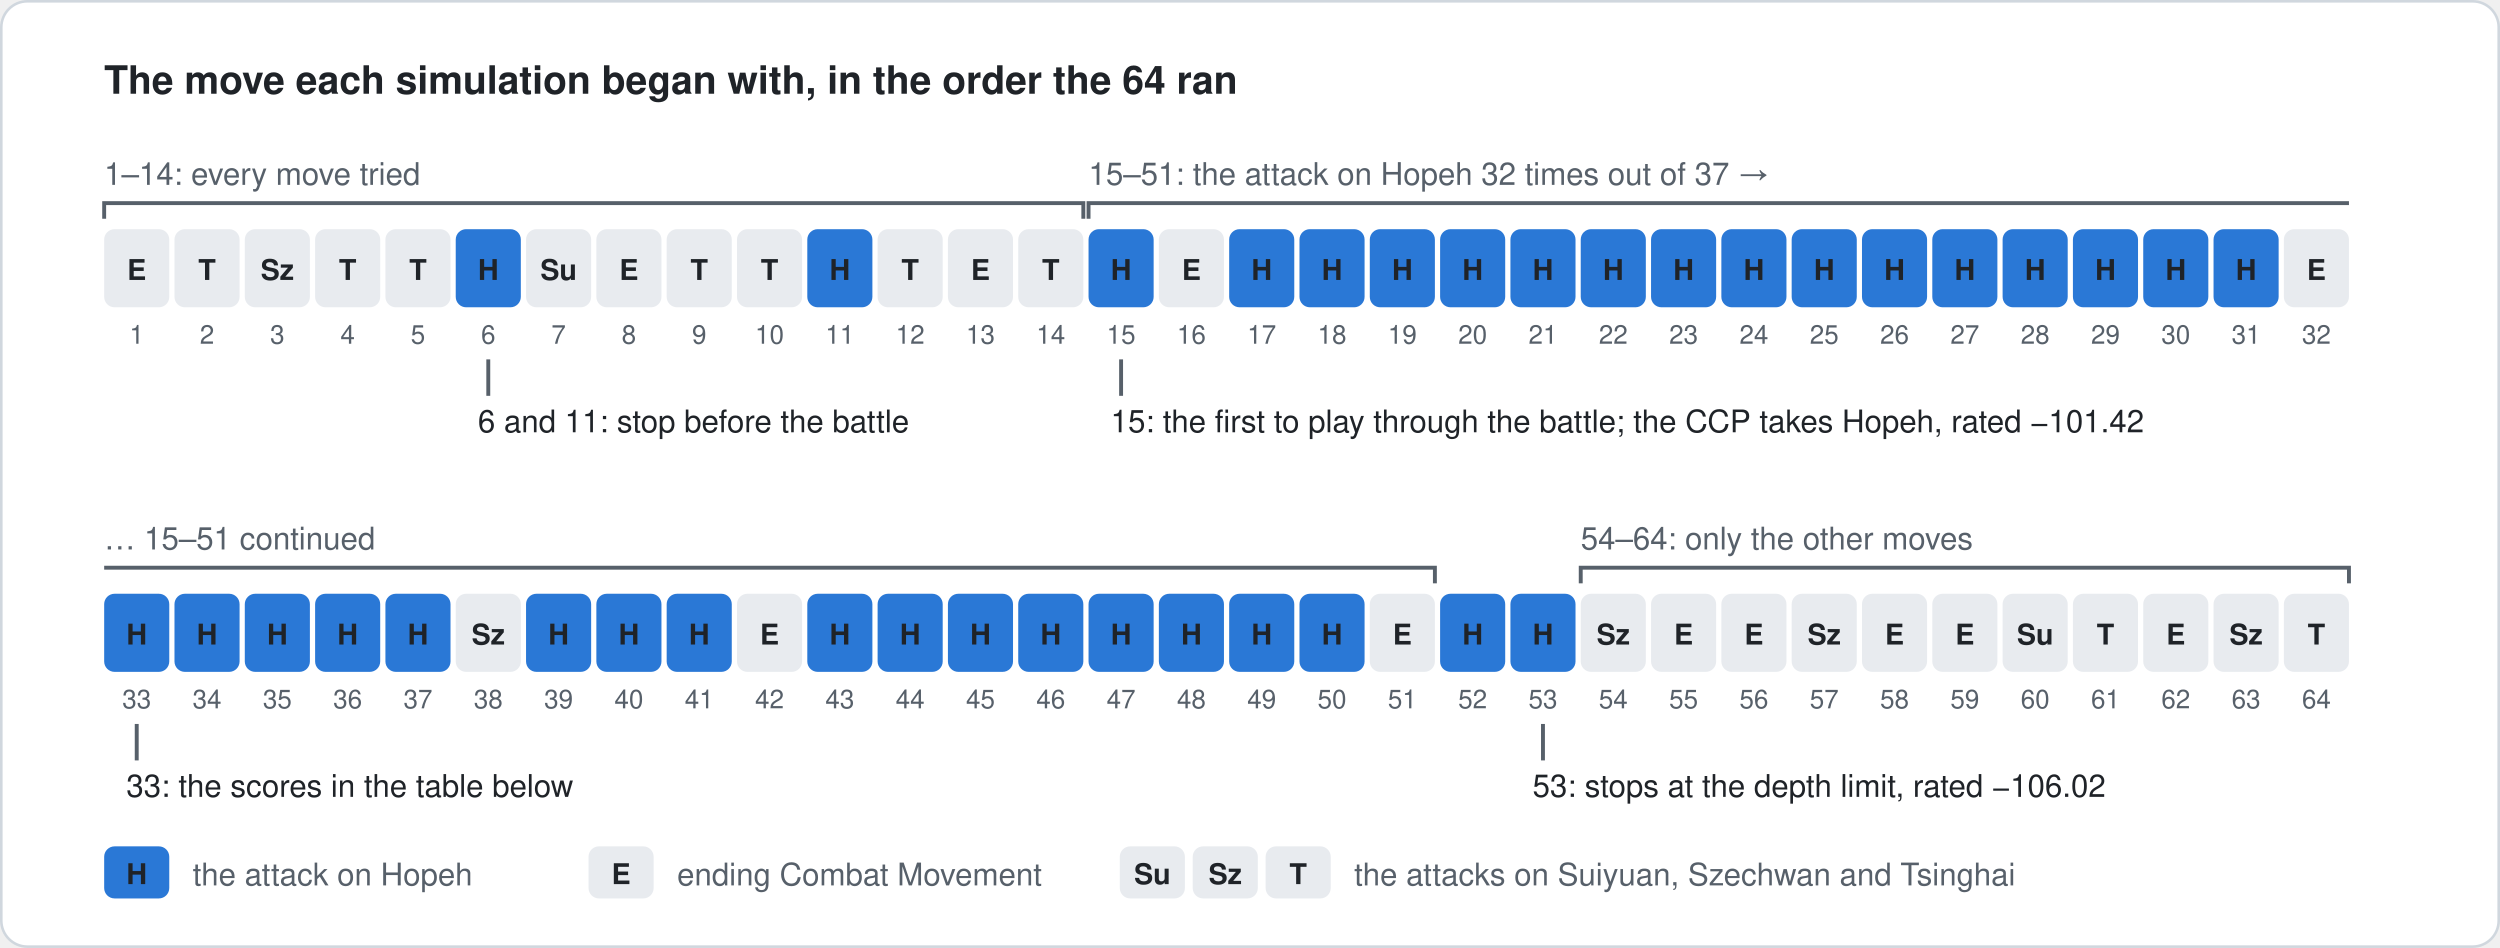
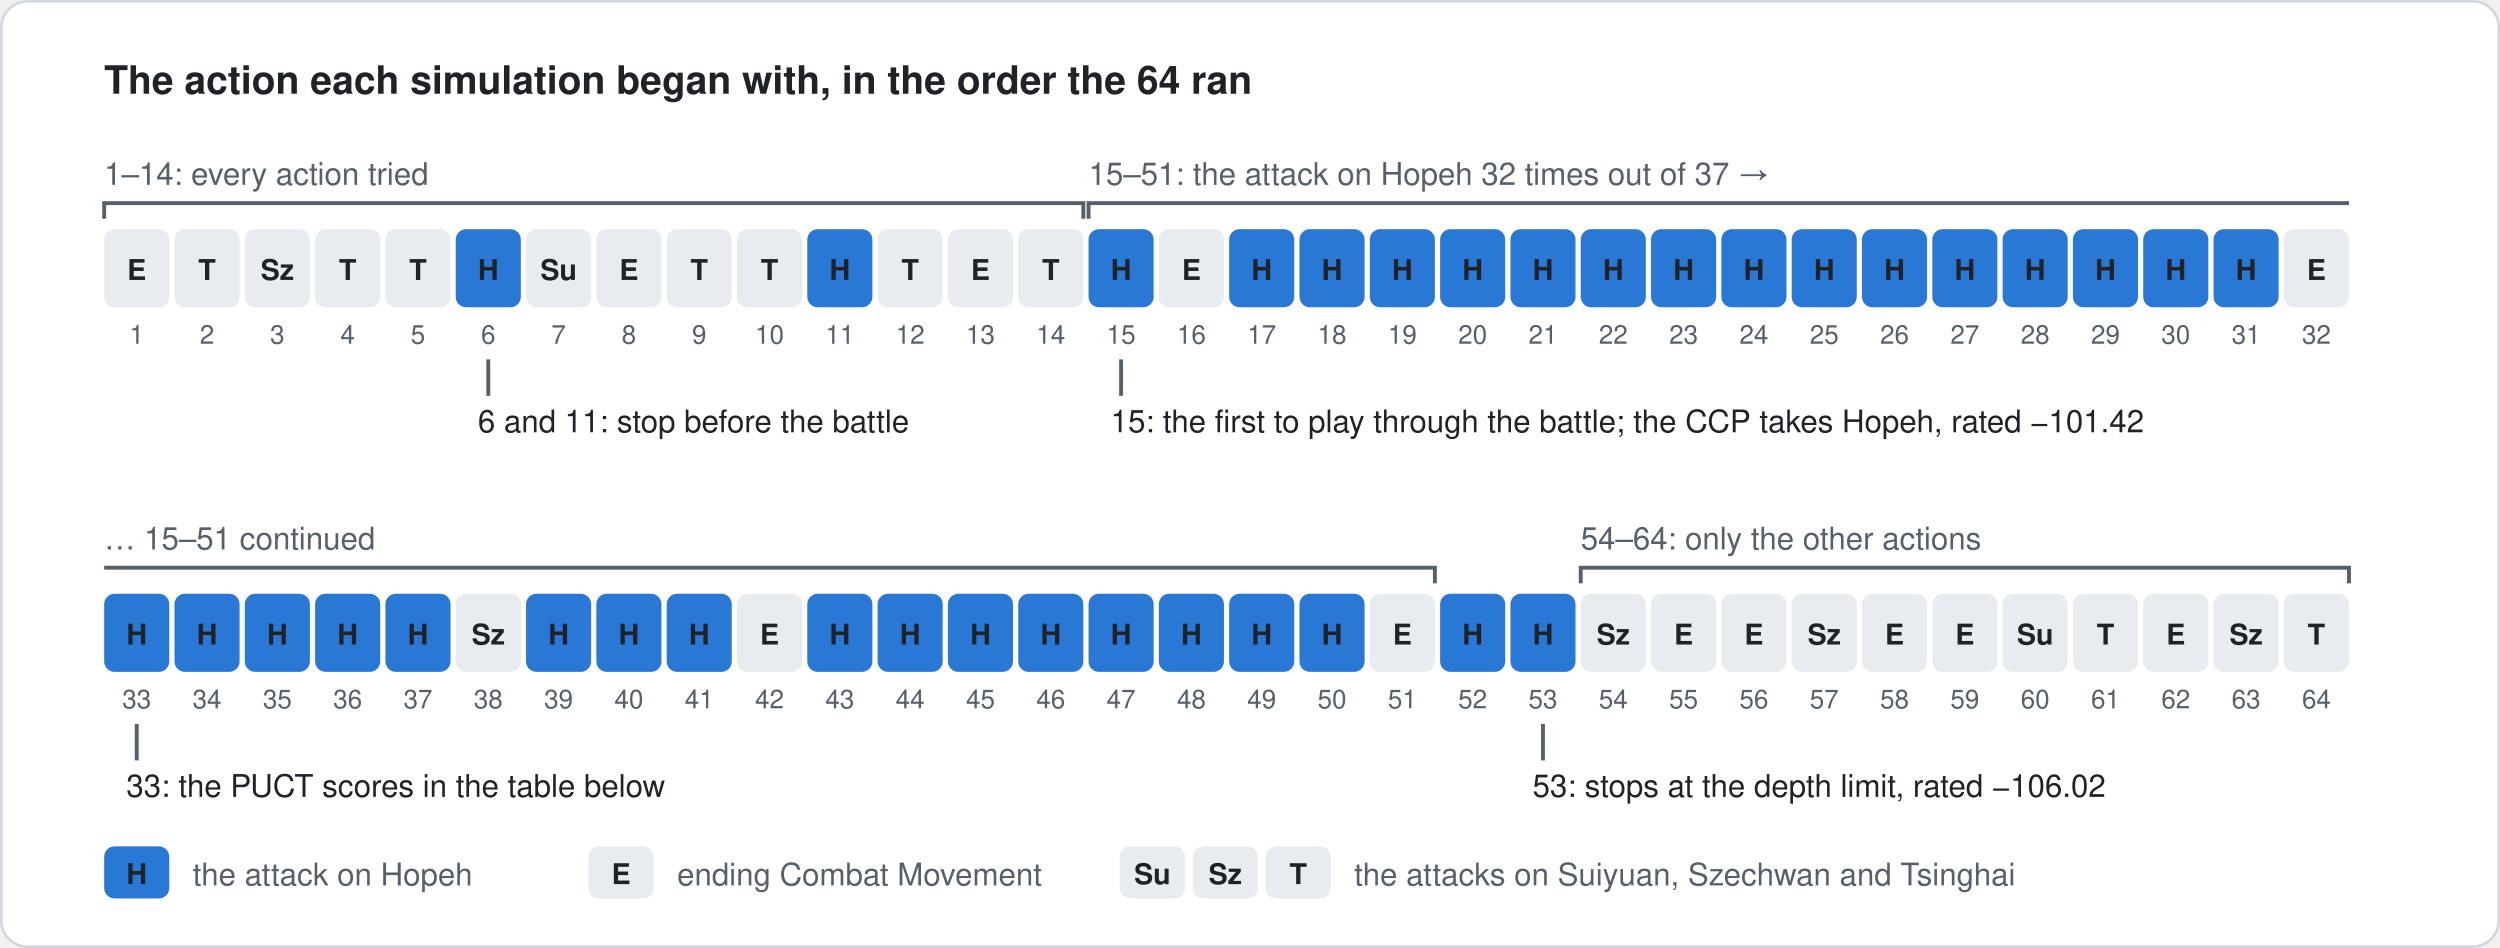
<svg xmlns="http://www.w3.org/2000/svg" width="960" height="364" viewBox="0 0 960 364" role="img" aria-labelledby="title desc">
  <defs>
    <style>
      text { font-family: -apple-system, BlinkMacSystemFont, "Segoe UI", Helvetica, Arial, sans-serif; fill: #1f2328; }
      .title { font-size: 15px; font-weight: 600; }
      .cell { font-size: 11px; font-weight: 600; }
      .num { font-size: 10px; fill: #57606a; }
      .label { font-size: 12px; fill: #57606a; }
      .note { font-size: 12px; }
    </style>
  </defs>
  <rect x="0.5" y="0.5" width="959" height="363" rx="10" fill="#ffffff" stroke="#d0d7de" />
-   <text class="title" x="40" y="36">The move each simulation began with, in the order the 64 ran</text>
+   <text class="title" x="40" y="36">The action each simulation began with, in the order the 64 ran</text>
  <rect x="40" y="88" width="25" height="30" rx="4" fill="#e8ebef" />
  <text class="cell" x="52.5" y="107.5" text-anchor="middle">E</text>
  <text class="num" x="52.5" y="132" text-anchor="middle">1</text>
  <rect x="67" y="88" width="25" height="30" rx="4" fill="#e8ebef" />
  <text class="cell" x="79.5" y="107.5" text-anchor="middle">T</text>
  <text class="num" x="79.5" y="132" text-anchor="middle">2</text>
  <rect x="94" y="88" width="25" height="30" rx="4" fill="#e8ebef" />
  <text class="cell" x="106.5" y="107.5" text-anchor="middle">Sz</text>
  <text class="num" x="106.5" y="132" text-anchor="middle">3</text>
  <rect x="121" y="88" width="25" height="30" rx="4" fill="#e8ebef" />
  <text class="cell" x="133.5" y="107.5" text-anchor="middle">T</text>
  <text class="num" x="133.5" y="132" text-anchor="middle">4</text>
  <rect x="148" y="88" width="25" height="30" rx="4" fill="#e8ebef" />
  <text class="cell" x="160.5" y="107.5" text-anchor="middle">T</text>
  <text class="num" x="160.5" y="132" text-anchor="middle">5</text>
  <rect x="175" y="88" width="25" height="30" rx="4" fill="#2a78d6" />
  <text class="cell" x="187.5" y="107.5" text-anchor="middle">H</text>
  <text class="num" x="187.5" y="132" text-anchor="middle">6</text>
  <rect x="202" y="88" width="25" height="30" rx="4" fill="#e8ebef" />
  <text class="cell" x="214.5" y="107.5" text-anchor="middle">Su</text>
  <text class="num" x="214.5" y="132" text-anchor="middle">7</text>
  <rect x="229" y="88" width="25" height="30" rx="4" fill="#e8ebef" />
  <text class="cell" x="241.5" y="107.5" text-anchor="middle">E</text>
  <text class="num" x="241.5" y="132" text-anchor="middle">8</text>
  <rect x="256" y="88" width="25" height="30" rx="4" fill="#e8ebef" />
  <text class="cell" x="268.5" y="107.5" text-anchor="middle">T</text>
  <text class="num" x="268.5" y="132" text-anchor="middle">9</text>
  <rect x="283" y="88" width="25" height="30" rx="4" fill="#e8ebef" />
  <text class="cell" x="295.5" y="107.5" text-anchor="middle">T</text>
  <text class="num" x="295.5" y="132" text-anchor="middle">10</text>
  <rect x="310" y="88" width="25" height="30" rx="4" fill="#2a78d6" />
  <text class="cell" x="322.5" y="107.5" text-anchor="middle">H</text>
  <text class="num" x="322.5" y="132" text-anchor="middle">11</text>
  <rect x="337" y="88" width="25" height="30" rx="4" fill="#e8ebef" />
  <text class="cell" x="349.5" y="107.5" text-anchor="middle">T</text>
  <text class="num" x="349.5" y="132" text-anchor="middle">12</text>
  <rect x="364" y="88" width="25" height="30" rx="4" fill="#e8ebef" />
  <text class="cell" x="376.5" y="107.5" text-anchor="middle">E</text>
  <text class="num" x="376.5" y="132" text-anchor="middle">13</text>
  <rect x="391" y="88" width="25" height="30" rx="4" fill="#e8ebef" />
  <text class="cell" x="403.5" y="107.5" text-anchor="middle">T</text>
  <text class="num" x="403.5" y="132" text-anchor="middle">14</text>
  <rect x="418" y="88" width="25" height="30" rx="4" fill="#2a78d6" />
  <text class="cell" x="430.5" y="107.5" text-anchor="middle">H</text>
  <text class="num" x="430.5" y="132" text-anchor="middle">15</text>
  <rect x="445" y="88" width="25" height="30" rx="4" fill="#e8ebef" />
  <text class="cell" x="457.5" y="107.5" text-anchor="middle">E</text>
  <text class="num" x="457.5" y="132" text-anchor="middle">16</text>
  <rect x="472" y="88" width="25" height="30" rx="4" fill="#2a78d6" />
  <text class="cell" x="484.5" y="107.5" text-anchor="middle">H</text>
  <text class="num" x="484.5" y="132" text-anchor="middle">17</text>
  <rect x="499" y="88" width="25" height="30" rx="4" fill="#2a78d6" />
  <text class="cell" x="511.5" y="107.5" text-anchor="middle">H</text>
  <text class="num" x="511.5" y="132" text-anchor="middle">18</text>
  <rect x="526" y="88" width="25" height="30" rx="4" fill="#2a78d6" />
  <text class="cell" x="538.5" y="107.5" text-anchor="middle">H</text>
  <text class="num" x="538.5" y="132" text-anchor="middle">19</text>
  <rect x="553" y="88" width="25" height="30" rx="4" fill="#2a78d6" />
  <text class="cell" x="565.5" y="107.5" text-anchor="middle">H</text>
  <text class="num" x="565.5" y="132" text-anchor="middle">20</text>
  <rect x="580" y="88" width="25" height="30" rx="4" fill="#2a78d6" />
  <text class="cell" x="592.5" y="107.5" text-anchor="middle">H</text>
  <text class="num" x="592.5" y="132" text-anchor="middle">21</text>
  <rect x="607" y="88" width="25" height="30" rx="4" fill="#2a78d6" />
  <text class="cell" x="619.5" y="107.5" text-anchor="middle">H</text>
  <text class="num" x="619.5" y="132" text-anchor="middle">22</text>
  <rect x="634" y="88" width="25" height="30" rx="4" fill="#2a78d6" />
  <text class="cell" x="646.5" y="107.5" text-anchor="middle">H</text>
  <text class="num" x="646.5" y="132" text-anchor="middle">23</text>
  <rect x="661" y="88" width="25" height="30" rx="4" fill="#2a78d6" />
  <text class="cell" x="673.5" y="107.5" text-anchor="middle">H</text>
  <text class="num" x="673.5" y="132" text-anchor="middle">24</text>
  <rect x="688" y="88" width="25" height="30" rx="4" fill="#2a78d6" />
  <text class="cell" x="700.5" y="107.5" text-anchor="middle">H</text>
  <text class="num" x="700.5" y="132" text-anchor="middle">25</text>
  <rect x="715" y="88" width="25" height="30" rx="4" fill="#2a78d6" />
  <text class="cell" x="727.5" y="107.5" text-anchor="middle">H</text>
  <text class="num" x="727.5" y="132" text-anchor="middle">26</text>
  <rect x="742" y="88" width="25" height="30" rx="4" fill="#2a78d6" />
  <text class="cell" x="754.5" y="107.5" text-anchor="middle">H</text>
  <text class="num" x="754.5" y="132" text-anchor="middle">27</text>
  <rect x="769" y="88" width="25" height="30" rx="4" fill="#2a78d6" />
  <text class="cell" x="781.5" y="107.5" text-anchor="middle">H</text>
  <text class="num" x="781.5" y="132" text-anchor="middle">28</text>
  <rect x="796" y="88" width="25" height="30" rx="4" fill="#2a78d6" />
  <text class="cell" x="808.5" y="107.5" text-anchor="middle">H</text>
  <text class="num" x="808.5" y="132" text-anchor="middle">29</text>
  <rect x="823" y="88" width="25" height="30" rx="4" fill="#2a78d6" />
  <text class="cell" x="835.5" y="107.5" text-anchor="middle">H</text>
  <text class="num" x="835.5" y="132" text-anchor="middle">30</text>
  <rect x="850" y="88" width="25" height="30" rx="4" fill="#2a78d6" />
  <text class="cell" x="862.5" y="107.5" text-anchor="middle">H</text>
  <text class="num" x="862.5" y="132" text-anchor="middle">31</text>
  <rect x="877" y="88" width="25" height="30" rx="4" fill="#e8ebef" />
  <text class="cell" x="889.5" y="107.5" text-anchor="middle">E</text>
  <text class="num" x="889.5" y="132" text-anchor="middle">32</text>
  <rect x="40" y="228" width="25" height="30" rx="4" fill="#2a78d6" />
  <text class="cell" x="52.5" y="247.5" text-anchor="middle">H</text>
  <text class="num" x="52.5" y="272" text-anchor="middle">33</text>
  <rect x="67" y="228" width="25" height="30" rx="4" fill="#2a78d6" />
  <text class="cell" x="79.5" y="247.5" text-anchor="middle">H</text>
  <text class="num" x="79.5" y="272" text-anchor="middle">34</text>
  <rect x="94" y="228" width="25" height="30" rx="4" fill="#2a78d6" />
  <text class="cell" x="106.5" y="247.5" text-anchor="middle">H</text>
  <text class="num" x="106.5" y="272" text-anchor="middle">35</text>
  <rect x="121" y="228" width="25" height="30" rx="4" fill="#2a78d6" />
  <text class="cell" x="133.5" y="247.5" text-anchor="middle">H</text>
  <text class="num" x="133.5" y="272" text-anchor="middle">36</text>
  <rect x="148" y="228" width="25" height="30" rx="4" fill="#2a78d6" />
  <text class="cell" x="160.5" y="247.5" text-anchor="middle">H</text>
  <text class="num" x="160.5" y="272" text-anchor="middle">37</text>
  <rect x="175" y="228" width="25" height="30" rx="4" fill="#e8ebef" />
  <text class="cell" x="187.5" y="247.5" text-anchor="middle">Sz</text>
  <text class="num" x="187.5" y="272" text-anchor="middle">38</text>
  <rect x="202" y="228" width="25" height="30" rx="4" fill="#2a78d6" />
  <text class="cell" x="214.5" y="247.5" text-anchor="middle">H</text>
  <text class="num" x="214.5" y="272" text-anchor="middle">39</text>
  <rect x="229" y="228" width="25" height="30" rx="4" fill="#2a78d6" />
  <text class="cell" x="241.5" y="247.5" text-anchor="middle">H</text>
  <text class="num" x="241.5" y="272" text-anchor="middle">40</text>
  <rect x="256" y="228" width="25" height="30" rx="4" fill="#2a78d6" />
  <text class="cell" x="268.5" y="247.5" text-anchor="middle">H</text>
  <text class="num" x="268.5" y="272" text-anchor="middle">41</text>
  <rect x="283" y="228" width="25" height="30" rx="4" fill="#e8ebef" />
  <text class="cell" x="295.5" y="247.5" text-anchor="middle">E</text>
  <text class="num" x="295.5" y="272" text-anchor="middle">42</text>
  <rect x="310" y="228" width="25" height="30" rx="4" fill="#2a78d6" />
  <text class="cell" x="322.5" y="247.5" text-anchor="middle">H</text>
  <text class="num" x="322.5" y="272" text-anchor="middle">43</text>
  <rect x="337" y="228" width="25" height="30" rx="4" fill="#2a78d6" />
  <text class="cell" x="349.5" y="247.5" text-anchor="middle">H</text>
  <text class="num" x="349.5" y="272" text-anchor="middle">44</text>
  <rect x="364" y="228" width="25" height="30" rx="4" fill="#2a78d6" />
  <text class="cell" x="376.5" y="247.5" text-anchor="middle">H</text>
  <text class="num" x="376.5" y="272" text-anchor="middle">45</text>
  <rect x="391" y="228" width="25" height="30" rx="4" fill="#2a78d6" />
  <text class="cell" x="403.5" y="247.5" text-anchor="middle">H</text>
  <text class="num" x="403.5" y="272" text-anchor="middle">46</text>
  <rect x="418" y="228" width="25" height="30" rx="4" fill="#2a78d6" />
  <text class="cell" x="430.5" y="247.5" text-anchor="middle">H</text>
  <text class="num" x="430.5" y="272" text-anchor="middle">47</text>
  <rect x="445" y="228" width="25" height="30" rx="4" fill="#2a78d6" />
  <text class="cell" x="457.5" y="247.5" text-anchor="middle">H</text>
  <text class="num" x="457.5" y="272" text-anchor="middle">48</text>
  <rect x="472" y="228" width="25" height="30" rx="4" fill="#2a78d6" />
  <text class="cell" x="484.5" y="247.5" text-anchor="middle">H</text>
  <text class="num" x="484.5" y="272" text-anchor="middle">49</text>
  <rect x="499" y="228" width="25" height="30" rx="4" fill="#2a78d6" />
  <text class="cell" x="511.5" y="247.5" text-anchor="middle">H</text>
  <text class="num" x="511.5" y="272" text-anchor="middle">50</text>
  <rect x="526" y="228" width="25" height="30" rx="4" fill="#e8ebef" />
  <text class="cell" x="538.5" y="247.5" text-anchor="middle">E</text>
  <text class="num" x="538.5" y="272" text-anchor="middle">51</text>
  <rect x="553" y="228" width="25" height="30" rx="4" fill="#2a78d6" />
  <text class="cell" x="565.5" y="247.5" text-anchor="middle">H</text>
  <text class="num" x="565.5" y="272" text-anchor="middle">52</text>
  <rect x="580" y="228" width="25" height="30" rx="4" fill="#2a78d6" />
  <text class="cell" x="592.5" y="247.5" text-anchor="middle">H</text>
  <text class="num" x="592.5" y="272" text-anchor="middle">53</text>
  <rect x="607" y="228" width="25" height="30" rx="4" fill="#e8ebef" />
  <text class="cell" x="619.5" y="247.5" text-anchor="middle">Sz</text>
  <text class="num" x="619.5" y="272" text-anchor="middle">54</text>
  <rect x="634" y="228" width="25" height="30" rx="4" fill="#e8ebef" />
  <text class="cell" x="646.5" y="247.5" text-anchor="middle">E</text>
  <text class="num" x="646.5" y="272" text-anchor="middle">55</text>
  <rect x="661" y="228" width="25" height="30" rx="4" fill="#e8ebef" />
  <text class="cell" x="673.5" y="247.5" text-anchor="middle">E</text>
  <text class="num" x="673.5" y="272" text-anchor="middle">56</text>
  <rect x="688" y="228" width="25" height="30" rx="4" fill="#e8ebef" />
  <text class="cell" x="700.5" y="247.5" text-anchor="middle">Sz</text>
  <text class="num" x="700.5" y="272" text-anchor="middle">57</text>
  <rect x="715" y="228" width="25" height="30" rx="4" fill="#e8ebef" />
  <text class="cell" x="727.5" y="247.5" text-anchor="middle">E</text>
  <text class="num" x="727.5" y="272" text-anchor="middle">58</text>
  <rect x="742" y="228" width="25" height="30" rx="4" fill="#e8ebef" />
  <text class="cell" x="754.5" y="247.5" text-anchor="middle">E</text>
  <text class="num" x="754.5" y="272" text-anchor="middle">59</text>
  <rect x="769" y="228" width="25" height="30" rx="4" fill="#e8ebef" />
  <text class="cell" x="781.5" y="247.5" text-anchor="middle">Su</text>
  <text class="num" x="781.5" y="272" text-anchor="middle">60</text>
  <rect x="796" y="228" width="25" height="30" rx="4" fill="#e8ebef" />
  <text class="cell" x="808.5" y="247.5" text-anchor="middle">T</text>
  <text class="num" x="808.5" y="272" text-anchor="middle">61</text>
  <rect x="823" y="228" width="25" height="30" rx="4" fill="#e8ebef" />
  <text class="cell" x="835.5" y="247.5" text-anchor="middle">E</text>
  <text class="num" x="835.5" y="272" text-anchor="middle">62</text>
  <rect x="850" y="228" width="25" height="30" rx="4" fill="#e8ebef" />
  <text class="cell" x="862.5" y="247.5" text-anchor="middle">Sz</text>
  <text class="num" x="862.5" y="272" text-anchor="middle">63</text>
  <rect x="877" y="228" width="25" height="30" rx="4" fill="#e8ebef" />
  <text class="cell" x="889.5" y="247.5" text-anchor="middle">T</text>
  <text class="num" x="889.5" y="272" text-anchor="middle">64</text>
  <path d="M 40 84 L 40 78 L 416 78 L 416 84" fill="none" stroke="#57606a" stroke-width="1.5" />
-   <text class="label" x="40" y="71">1–14: every move tried</text>
+   <text class="label" x="40" y="71">1–14: every action tried</text>
  <path d="M 418 84 L 418 78 L 902 78" fill="none" stroke="#57606a" stroke-width="1.5" />
  <text class="label" x="418" y="71">15–51: the attack on Hopeh 32 times out of 37 →</text>
  <path d="M 40 218 L 551 218 L 551 224" fill="none" stroke="#57606a" stroke-width="1.5" />
  <text class="label" x="40" y="211">… 15–51 continued</text>
  <path d="M 607 224 L 607 218 L 902 218 L 902 224" fill="none" stroke="#57606a" stroke-width="1.5" />
-   <text class="label" x="607" y="211">54–64: only the other moves</text>
+   <text class="label" x="607" y="211">54–64: only the other actions</text>
  <line x1="187.5" y1="138" x2="187.5" y2="152" stroke="#57606a" stroke-width="1.5" />
  <text class="note" x="183.5" y="166">6 and 11: stop before the battle</text>
  <line x1="430.5" y1="138" x2="430.5" y2="152" stroke="#57606a" stroke-width="1.5" />
  <text class="note" x="426.5" y="166">15: the first to play through the battle; the CCP takes Hopeh, rated −101.42</text>
  <line x1="52.5" y1="278" x2="52.5" y2="292" stroke="#57606a" stroke-width="1.5" />
-   <text class="note" x="48.5" y="306">33: the scores in the table below</text>
+   <text class="note" x="48.5" y="306">33: the PUCT scores in the table below</text>
  <line x1="592.5" y1="278" x2="592.5" y2="292" stroke="#57606a" stroke-width="1.5" />
  <text class="note" x="588.5" y="306">53: stops at the depth limit, rated −106.02</text>
  <rect x="40" y="325" width="25" height="20" rx="4" fill="#2a78d6" />
  <text class="cell" x="52.5" y="339.5" text-anchor="middle">H</text>
  <text class="label" x="74" y="340">the attack on Hopeh</text>
  <rect x="226" y="325" width="25" height="20" rx="4" fill="#e8ebef" />
  <text class="cell" x="238.5" y="339.5" text-anchor="middle">E</text>
  <text class="label" x="260" y="340">ending Combat Movement</text>
  <rect x="430" y="325" width="25" height="20" rx="4" fill="#e8ebef" />
  <text class="cell" x="442.5" y="339.5" text-anchor="middle">Su</text>
  <rect x="458" y="325" width="25" height="20" rx="4" fill="#e8ebef" />
  <text class="cell" x="470.5" y="339.5" text-anchor="middle">Sz</text>
  <rect x="486" y="325" width="25" height="20" rx="4" fill="#e8ebef" />
  <text class="cell" x="498.5" y="339.5" text-anchor="middle">T</text>
  <text class="label" x="520" y="340">the attacks on Suiyuan, Szechwan and Tsinghai</text>
</svg>
